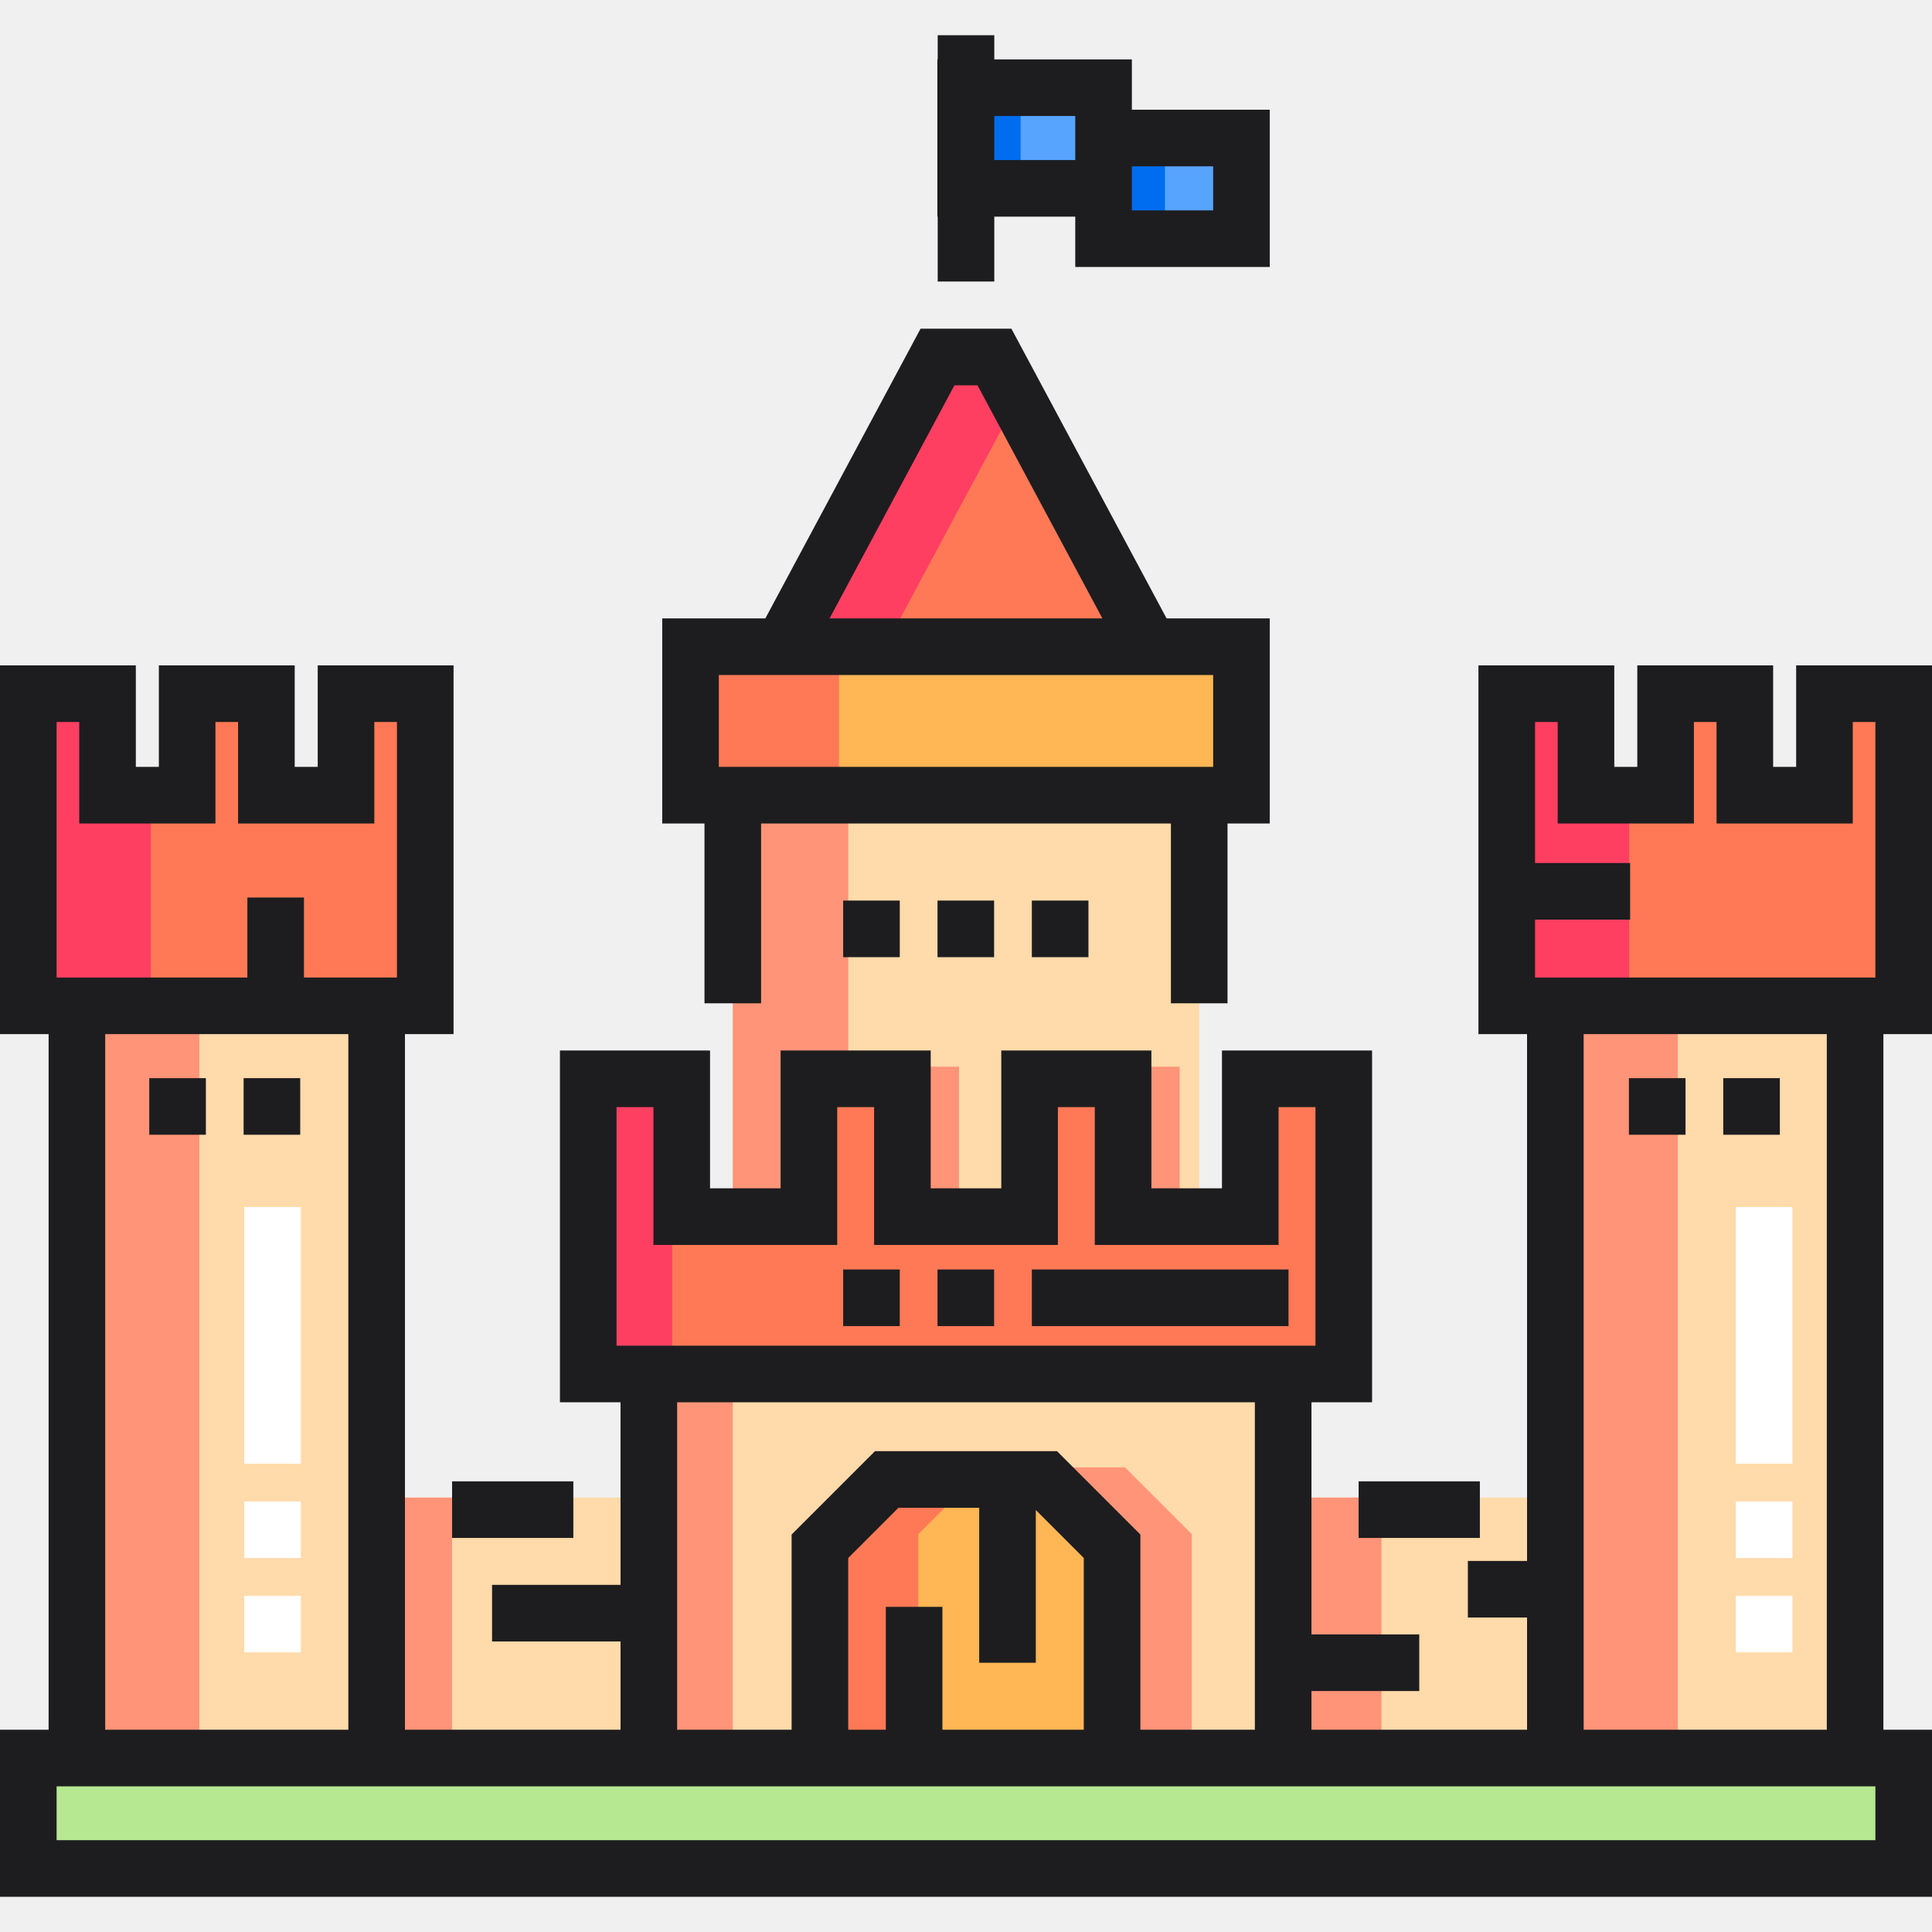
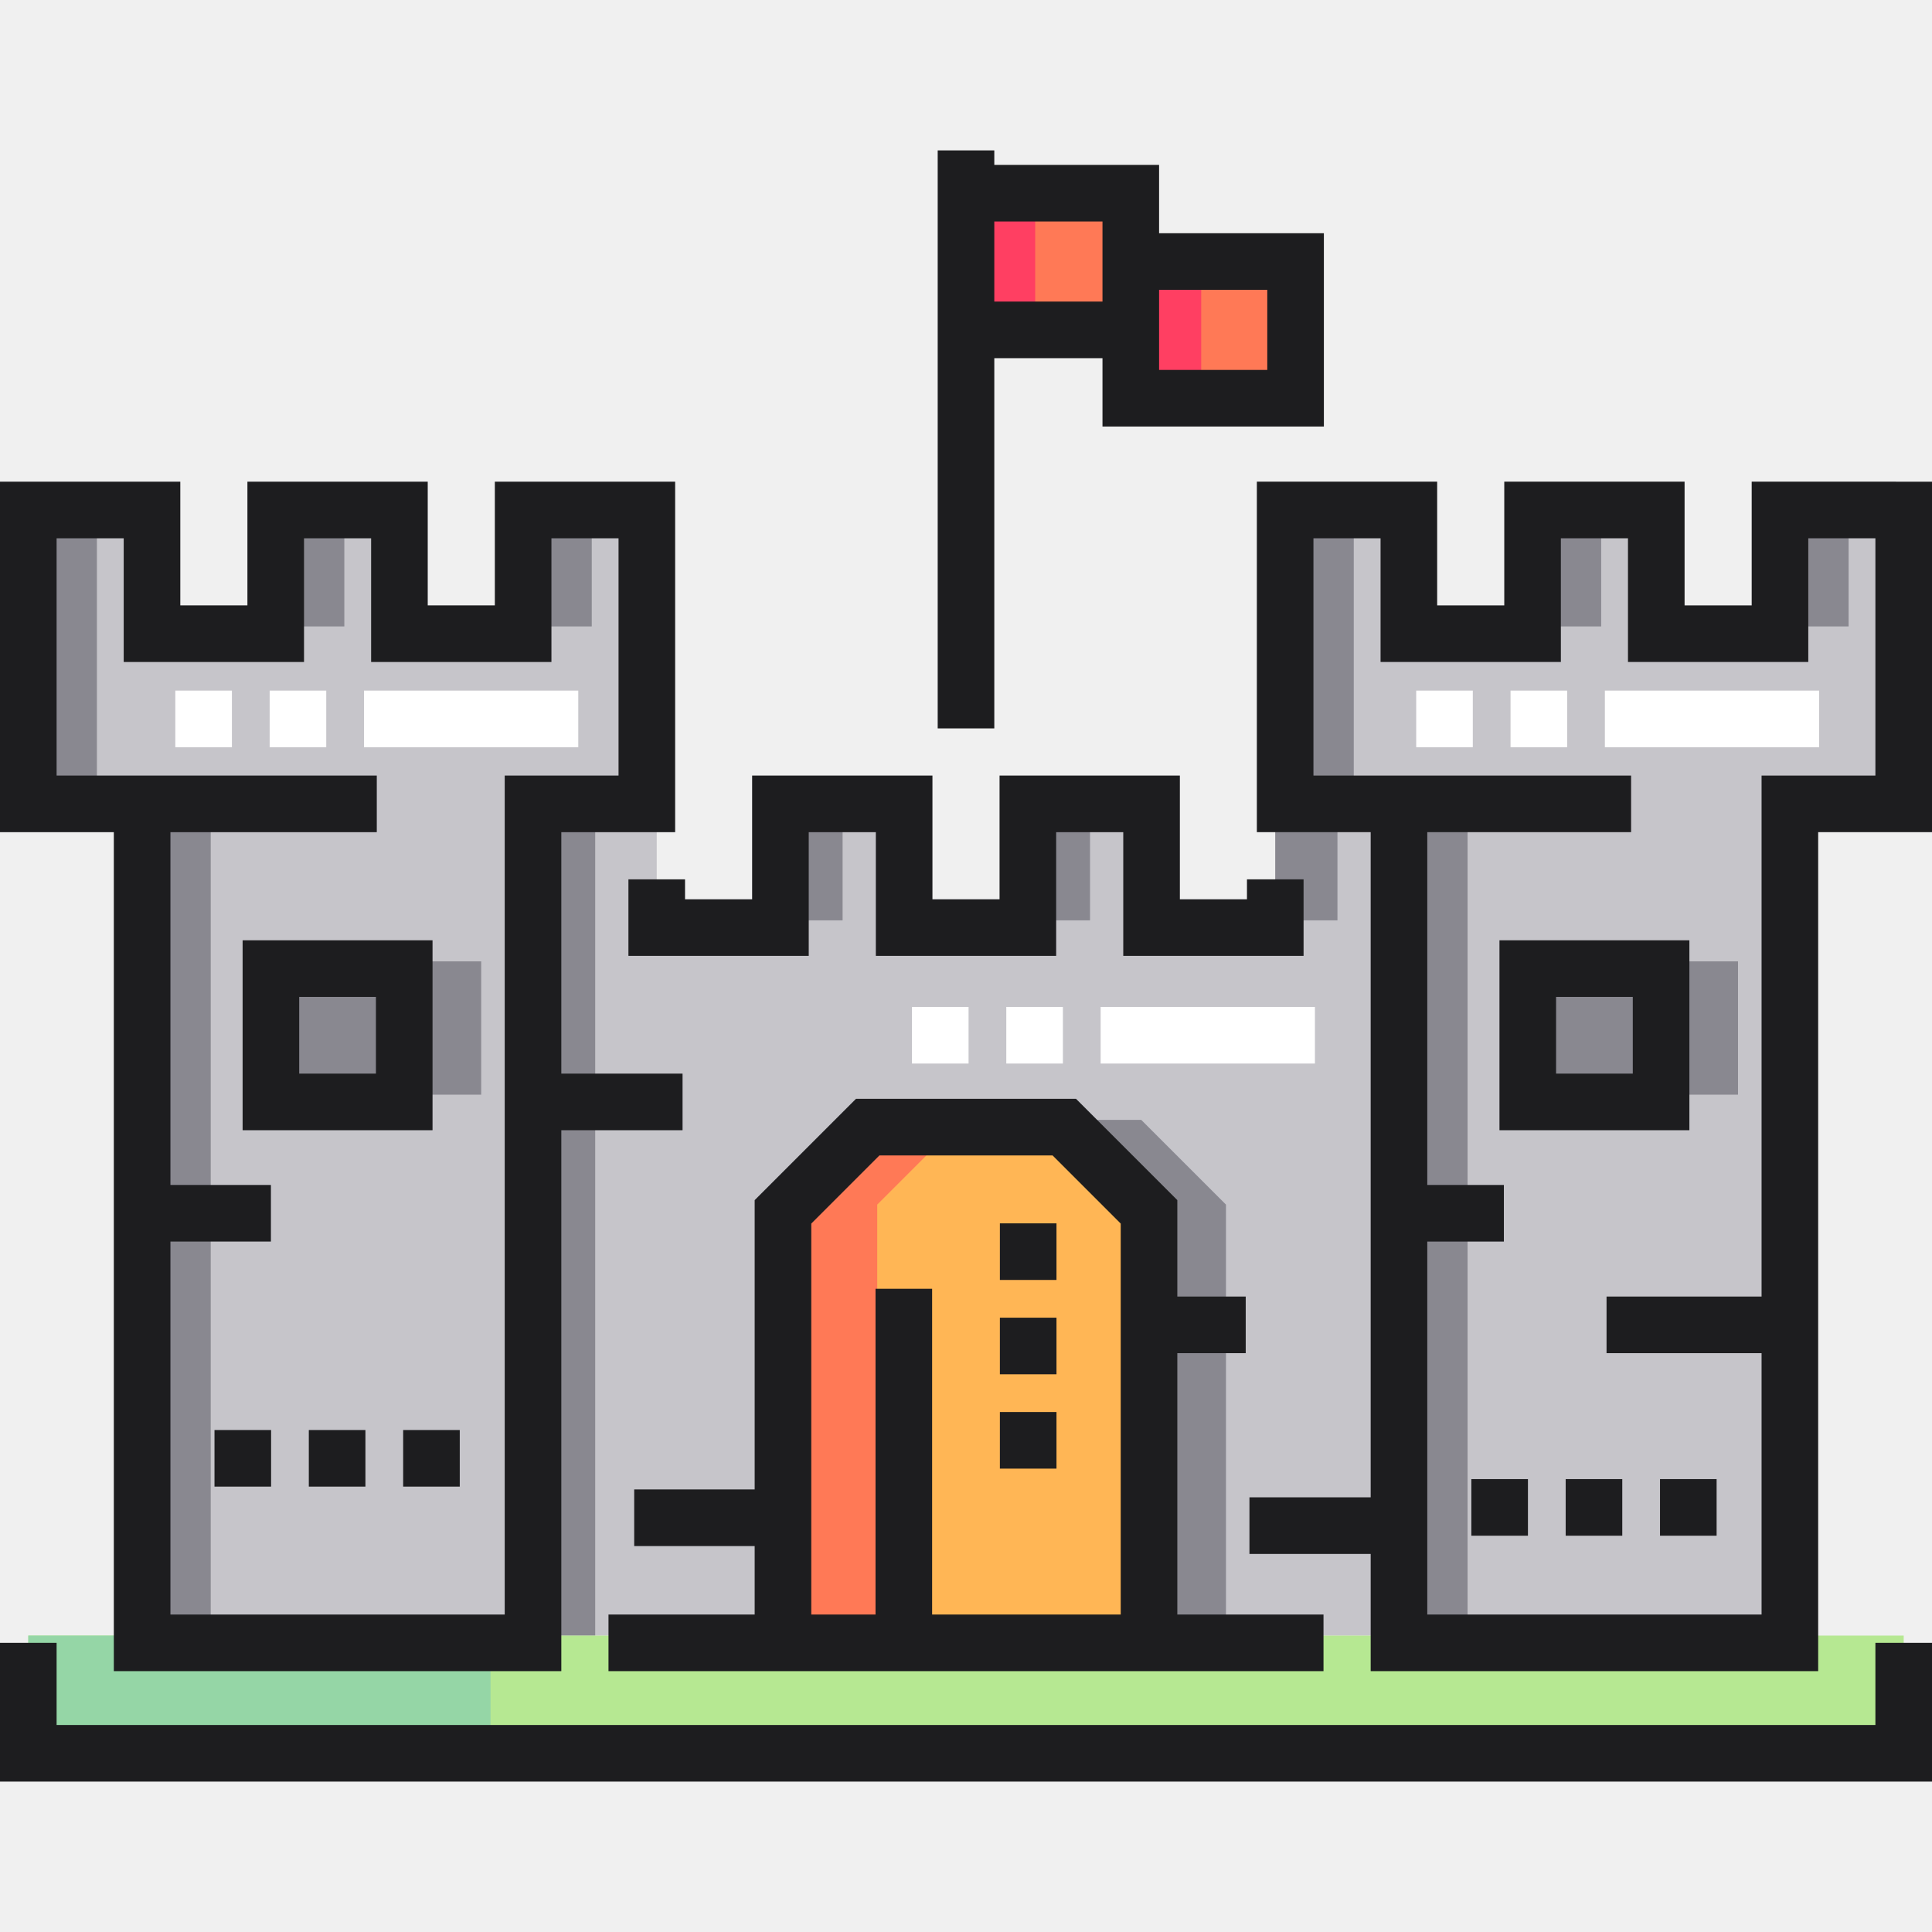
<svg xmlns="http://www.w3.org/2000/svg" version="1.1" id="Capa_1" x="0px" y="0px" viewBox="0 0 512 512" style="enable-background:new 0 0 512 512;" xml:space="preserve">
-   <polygon style="fill:#FFDAAA;" points="214.37,282.687 239.148,282.687 239.148,319.217 272.852,319.217 272.852,282.687   297.63,282.687 297.63,319.217 317.803,319.217 317.803,207.531 194.197,207.531 194.197,319.217 214.37,319.217 " />
-   <rect x="194.2" y="207.53" style="fill:#FF9478;" width="30.591" height="111.69" />
-   <rect x="171.95" y="360.91" style="fill:#FFDAAA;" width="168.1" height="101.78" />
-   <polygon style="fill:#FF9478;" points="315.836,462.692 238.412,462.692 238.412,406.574 256.114,388.871 298.133,388.871   315.836,406.574 " />
-   <polygon style="fill:#FFB655;" points="294.712,462.692 217.288,462.692 217.288,406.574 234.991,388.871 277.009,388.871   294.712,406.574 " />
-   <polygon style="fill:#FF7956;" points="261.057,388.871 234.991,388.871 217.288,406.574 217.288,462.692 243.354,462.692   243.354,406.574 " />
-   <rect x="183" y="168.18" style="fill:#FFB655;" width="146" height="39.35" />
+   <polygon style="fill:#C6C5CA;" points="337.96,211.116 337.96,243.9 305.176,243.9 305.176,211.116 272.392,211.116 272.392,243.9   239.608,243.9 239.608,211.116 206.824,211.116 206.824,243.9 174.04,243.9 174.04,211.116 141.256,211.116 141.256,433.451   370.744,433.451 370.744,211.116 " />
  <g>
-     <rect x="183" y="168.18" style="fill:#FF7956;" width="39.35" height="39.35" />
-     <polygon style="fill:#FF7956;" points="304.672,168.181 207.317,168.181 248.447,91.405 263.541,91.405  " />
-   </g>
-   <polygon style="fill:#FF3F62;" points="263.542,91.405 248.447,91.405 207.317,168.181 236.278,168.181 270.475,104.347 " />
-   <rect x="99.81" y="396.87" style="fill:#FFDAAA;" width="72.13" height="65.82" />
-   <rect x="99.81" y="396.87" style="fill:#FF9478;" width="20" height="65.82" />
-   <g>
-     <rect x="20.381" y="263.35" style="fill:#FFDAAA;" width="79.43" height="199.34" />
-     <rect x="340.05" y="396.87" style="fill:#FFDAAA;" width="72.13" height="65.82" />
-   </g>
-   <rect x="340.05" y="396.87" style="fill:#FF9478;" width="26.05" height="65.82" />
-   <rect x="412.19" y="263.35" style="fill:#FFDAAA;" width="79.43" height="199.34" />
-   <g>
-     <polygon style="fill:#FF7956;" points="91.697,180.628 91.697,207.531 70.598,207.531 70.598,180.628 49.598,180.628    49.598,207.531 28.5,207.531 28.5,180.628 7.5,180.628 7.5,263.351 112.697,263.351 112.697,180.628  " />
-     <polygon style="fill:#FF7956;" points="420.303,180.628 420.303,207.531 441.402,207.531 441.402,180.628 462.402,180.628    462.402,207.531 483.5,207.531 483.5,180.628 504.5,180.628 504.5,263.351 399.303,263.351 399.303,180.628  " />
+     <path style="fill:#898890;" d="M324.894,433.451h-97.008V319.236c8.768-8.768,13.684-13.684,22.453-22.453h52.102   c8.768,8.768,13.684,13.684,22.453,22.453V433.451z" />
+     <rect x="337.96" y="211.12" style="fill:#898890;" width="16.478" height="32.784" />
+     <rect x="272.39" y="211.12" style="fill:#898890;" width="16.478" height="32.784" />
+     <rect x="141.26" y="211.12" style="fill:#898890;" width="16.478" height="222.34" />
+     <rect x="206.82" y="211.12" style="fill:#898890;" width="16.478" height="32.784" />
  </g>
  <g>
-     <rect x="20.381" y="263.35" style="fill:#FF9478;" width="32.453" height="199.34" />
-     <rect x="412.19" y="263.35" style="fill:#FF9478;" width="32.453" height="199.34" />
+     <polygon style="fill:#C6C5CA;" points="138.636,133.233 138.636,166.017 105.852,166.017 105.852,133.233 73.068,133.233    73.068,166.017 40.284,166.017 40.284,133.233 7.5,133.233 7.5,211.116 37.665,211.116 37.665,433.451 141.256,433.451    141.256,211.116 171.42,211.116 171.42,133.233  " />
+     <polygon style="fill:#C6C5CA;" points="471.716,133.233 471.716,166.017 438.932,166.017 438.932,133.233 406.148,133.233    406.148,166.017 373.364,166.017 373.364,133.233 340.58,133.233 340.58,211.116 370.744,211.116 370.744,433.451 474.335,433.451    474.335,211.116 504.5,211.116 504.5,133.233  " />
  </g>
  <g>
-     <polygon style="fill:#FF3F62;" points="28.5,207.531 28.5,180.628 7.5,180.628 7.5,263.351 39.953,263.351 39.953,207.531  " />
-     <polygon style="fill:#FF3F62;" points="420.303,207.531 420.303,180.628 399.303,180.628 399.303,263.351 431.756,263.351    431.756,207.531  " />
+     <rect x="92.19" y="254.77" style="fill:#898890;" width="35.33" height="35.33" />
+     <rect x="425.26" y="254.77" style="fill:#898890;" width="35.33" height="35.33" />
+     <rect x="138.64" y="133.23" style="fill:#898890;" width="18.18" height="32.784" />
+     <rect x="471.72" y="133.23" style="fill:#898890;" width="18.18" height="32.784" />
+     <rect x="73.07" y="133.23" style="fill:#898890;" width="18.18" height="32.784" />
+     <rect x="406.15" y="133.23" style="fill:#898890;" width="18.18" height="32.784" />
+     <rect x="370.74" y="211.12" style="fill:#898890;" width="18.18" height="222.34" />
+     <rect x="340.58" y="133.23" style="fill:#898890;" width="18.18" height="77.883" />
+     <rect x="37.665" y="211.12" style="fill:#898890;" width="18.18" height="222.34" />
+     <rect x="7.5" y="133.23" style="fill:#898890;" width="18.18" height="77.883" />
+     <rect x="71.794" y="254.77" style="fill:#898890;" width="35.33" height="35.33" />
+     <rect x="404.87" y="254.77" style="fill:#898890;" width="35.33" height="35.33" />
  </g>
-   <rect x="255.91" y="20.04" style="fill:#57A4FF;" width="36.544" height="26.676" />
-   <rect x="255.91" y="20.04" style="fill:#006DF0;" width="14.564" height="26.676" />
-   <rect x="292.46" y="33.373" style="fill:#57A4FF;" width="36.544" height="26.676" />
-   <rect x="292.46" y="33.373" style="fill:#006DF0;" width="16.264" height="26.676" />
-   <polygon style="fill:#FF7956;" points="331.333,282.687 331.333,319.217 297.63,319.217 297.63,282.687 272.852,282.687   272.852,319.217 239.148,319.217 239.148,282.687 214.37,282.687 214.37,319.217 180.667,319.217 180.667,282.687 155.888,282.687   155.888,360.914 356.112,360.914 356.112,282.687 " />
-   <rect x="171.95" y="360.91" style="fill:#FF9478;" width="22.248" height="101.78" />
-   <rect x="155.89" y="282.69" style="fill:#FF3F62;" width="22.248" height="78.23" />
+   <path style="fill:#FFB655;" d="M304.504,433.451h-97.008V319.236c8.768-8.768,13.684-13.684,22.453-22.453h52.102  c8.768,8.768,13.684,13.684,22.453,22.453V433.451z" />
  <g>
-     <rect x="297.63" y="282.69" style="fill:#FF9478;" width="15" height="36.529" />
-     <rect x="239.15" y="282.69" style="fill:#FF9478;" width="15" height="36.529" />
+     <polygon style="fill:#FF7956;" points="254.926,296.784 229.949,296.784 207.496,319.236 207.496,433.451 232.474,433.451    232.474,319.236  " />
+     <polygon style="fill:#FF7956;" points="299.67,85.503 256,85.503 256,49.276 299.67,49.276 299.67,67.39  " />
  </g>
-   <rect x="7.5" y="462.69" style="fill:#B6E892;" width="497" height="29.27" />
+   <polygon style="fill:#FF3F62;" points="274.333,85.503 256,85.503 256,49.276 274.333,49.276 274.333,67.39 " />
+   <rect x="299.67" y="67.39" style="fill:#FF7956;" width="43.67" height="36.23" />
+   <rect x="299.67" y="67.39" style="fill:#FF3F62;" width="18.663" height="36.23" />
+   <rect x="7.5" y="433.45" style="fill:#B6E892;" width="497" height="29.27" />
+   <rect x="7.5" y="433.45" style="fill:#95D6A6;" width="122.5" height="29.27" />
  <g>
-     <rect x="460" y="319.89" style="fill:#FFFFFF;" width="15" height="68.01" />
-     <rect x="460" y="397.9" style="fill:#FFFFFF;" width="15" height="15" />
-     <rect x="460" y="422.9" style="fill:#FFFFFF;" width="15" height="15" />
-     <rect x="64.725" y="397.9" style="fill:#FFFFFF;" width="15" height="15" />
-     <rect x="64.725" y="422.9" style="fill:#FFFFFF;" width="15" height="15" />
-     <rect x="64.725" y="319.89" style="fill:#FFFFFF;" width="15" height="68.01" />
+     <rect x="96.46" y="183.02" style="fill:#FFFFFF;" width="56.789" height="15" />
+     <rect x="46.46" y="183.02" style="fill:#FFFFFF;" width="15" height="15" />
+     <rect x="71.46" y="183.02" style="fill:#FFFFFF;" width="15" height="15" />
+     <rect x="425.31" y="183.02" style="fill:#FFFFFF;" width="56.789" height="15" />
+     <rect x="400.31" y="183.02" style="fill:#FFFFFF;" width="15" height="15" />
+     <rect x="375.31" y="183.02" style="fill:#FFFFFF;" width="15" height="15" />
+     <rect x="241.68" y="266.85" style="fill:#FFFFFF;" width="15" height="15" />
+     <rect x="266.68" y="266.85" style="fill:#FFFFFF;" width="15" height="15" />
+     <rect x="291.68" y="266.85" style="fill:#FFFFFF;" width="56.789" height="15" />
  </g>
  <g>
-     <path style="fill:#1D1D1F;" d="M248.5,74.608h15V57.415h21.456v13.338H336.5V29.077h-36.544V15.739H263.5V9.332h-15v6.407h-0.089   v41.676h0.089V74.608z M321.5,44.077v11.676h-21.544V44.077H321.5z M284.956,30.739v11.676H263.5V30.739H284.956z" />
-     <rect x="119.81" y="392.57" style="fill:#1D1D1F;" width="32.13" height="15" />
-     <rect x="360.05" y="392.57" style="fill:#1D1D1F;" width="32.13" height="15" />
-     <rect x="273.45" y="336.43" style="fill:#1D1D1F;" width="68.02" height="15" />
-     <rect x="248.45" y="336.43" style="fill:#1D1D1F;" width="15" height="15" />
-     <rect x="223.45" y="336.43" style="fill:#1D1D1F;" width="15" height="15" />
-     <path style="fill:#1D1D1F;" d="M512,274.055v-97.723h-36v26.902h-6.098v-26.902h-36v26.902h-6.099v-26.902h-36v97.723h12.881   v139.61H389v15h15.685v29.73h-57.133v-10.25h28.566v-15h-28.566v-61.527h16.061v-93.227h-39.779v36.53H305.13v-36.53h-39.779v36.53   h-18.703v-36.53H206.87v36.53h-18.703v-36.53h-39.779v93.227h16.061v48.385H130.4v15h34.049v23.392h-57.133v-184.34h12.881v-97.723   h-36v26.902h-6.098v-26.902h-36v26.902H36v-26.902H0v97.723h12.881v184.34H0v44.273h512v-44.273h-12.881v-184.34H512z    M412.803,191.332v26.902h36.099v-26.902h6v26.902H491v-26.902h6v67.723h-90.197v-15.341H432v-15h-25.197v-37.382L412.803,191.332   L412.803,191.332z M163.388,356.618v-63.227h9.779v36.53h48.703v-36.53h9.779v36.53h48.703v-36.53h9.779v36.53h48.703v-36.53h9.779   v63.227H163.388z M179.449,371.618h153.103v86.777h-30.339v-51.724l-22.097-22.097h-48.231l-22.097,22.097v51.724h-30.339   L179.449,371.618L179.449,371.618z M234.75,425.832v32.563h-9.962v-45.511l13.31-13.31H259.5v41.07h15v-40.473l12.712,12.712   v45.511H249.75v-32.563h-15V425.832z M15,191.332h6v26.902h36.098v-26.902h6v26.902h36.098v-26.902h6v67.723H80.553v-21.204h-15   v21.204H15V191.332z M27.881,274.055h64.434v184.34H27.881V274.055z M497,487.668H15v-14.273h482V487.668z M484.119,458.395   h-64.434v-184.34h64.434V458.395z" />
-     <rect x="273.45" y="238.66" style="fill:#1D1D1F;" width="15" height="15" />
-     <rect x="248.45" y="238.66" style="fill:#1D1D1F;" width="15" height="15" />
-     <rect x="223.45" y="238.66" style="fill:#1D1D1F;" width="15" height="15" />
-     <rect x="39.557" y="285.72" style="fill:#1D1D1F;" width="15" height="15" />
-     <rect x="64.56" y="285.72" style="fill:#1D1D1F;" width="15" height="15" />
-     <rect x="456.68" y="285.72" style="fill:#1D1D1F;" width="15" height="15" />
-     <rect x="431.68" y="285.72" style="fill:#1D1D1F;" width="15" height="15" />
-     <path style="fill:#1D1D1F;" d="M186.696,265.891h15v-47.656h108.607v47.656h15v-47.656H336.5v-54.35h-27.338l-41.13-76.776h-24.076   l-41.13,76.776H175.5v54.35h11.196V265.891z M252.938,102.108h6.113l33.094,61.776h-72.301L252.938,102.108z M190.5,178.885h131   v24.35h-131V178.885z" />
+     <rect x="414.92" y="391.98" style="fill:#1D1D1F;" width="15" height="15" />
+     <rect x="389.92" y="391.98" style="fill:#1D1D1F;" width="15" height="15" />
+     <rect x="439.92" y="391.98" style="fill:#1D1D1F;" width="15" height="15" />
+     <rect x="56.843" y="378.97" style="fill:#1D1D1F;" width="15" height="15" />
+     <rect x="81.84" y="378.97" style="fill:#1D1D1F;" width="15" height="15" />
+     <rect x="106.84" y="378.97" style="fill:#1D1D1F;" width="15" height="15" />
+     <path style="fill:#1D1D1F;" d="M30.165,442.87h118.591V299.519h32.128v-15h-32.128v-63.984h30.165v-92.883h-47.784v32.784h-17.784   v-32.784H65.568v32.784H47.784v-32.784H0v92.883h30.165V442.87z M15,205.535v-62.883h17.784v32.784h47.784v-32.784h17.784v32.784   h47.784v-32.784h17.784v62.883h-30.165V427.87h-88.59v-98.843h26.63v-15h-26.63v-93.492h54.688v-15L15,205.535L15,205.535z" />
+     <path style="fill:#1D1D1F;" d="M464.216,127.651v32.784h-17.784v-32.784h-47.784v32.784h-17.784v-32.784H333.08v92.883h30.165   v176.273h-32.128v15h32.128v31.062h118.591V220.535H512v-92.883L464.216,127.651L464.216,127.651z M497,205.535h-30.165V343.6   h-41.084v15h41.084v69.27h-88.591v-98.843h20.299v-15h-20.299v-93.492h54.013v-15h-84.178v-62.883h17.784v32.784h47.784v-32.784   h17.784v32.784h47.784v-32.784H497V205.535z" />
+     <path style="fill:#1D1D1F;" d="M114.626,249.187H64.294v50.332h50.332V249.187z M99.626,284.519H79.294v-20.332h20.332V284.519z" />
+     <path style="fill:#1D1D1F;" d="M397.374,299.519h50.331v-50.332h-50.331V299.519z M412.374,264.187h20.331v20.332h-20.331V264.187z   " />
+     <path style="fill:#1D1D1F;" d="M330.13,358.6v-15h-18.126v-25.552l-26.847-26.846h-58.315l-26.846,26.846v76.674h-31.927v15h31.927   v18.147h-38.74v15h189.488v-15h-38.74V358.6H330.13z M247.023,427.87v-86.334h-15v86.334h-17.027V324.261l18.059-18.059h45.889   l18.06,18.059V427.87H247.023z" />
+     <rect x="264.98" y="374.2" style="fill:#1D1D1F;" width="15" height="15" />
+     <rect x="264.98" y="324.2" style="fill:#1D1D1F;" width="15" height="15" />
+     <rect x="264.98" y="349.2" style="fill:#1D1D1F;" width="15" height="15" />
+     <path style="fill:#1D1D1F;" d="M263.5,94.921h28.67v18.114h58.67V61.808h-43.67V43.694H263.5v-3.837h-15v153.177h15V94.921z    M335.84,76.808v21.227h-28.67V76.808H335.84z M292.17,58.694v21.227H263.5V58.694H292.17z" />
+     <polygon style="fill:#1D1D1F;" points="497,457.143 15,457.143 15,435.37 0,435.37 0,472.143 512,472.143 512,435.37 497,435.37     " />
+     <polygon style="fill:#1D1D1F;" points="166.54,233.035 166.54,253.318 214.324,253.318 214.324,220.535 232.108,220.535    232.108,253.318 279.892,253.318 279.892,220.535 297.676,220.535 297.676,253.318 345.46,253.318 345.46,233.035 330.46,233.035    330.46,238.318 312.676,238.318 312.676,205.535 264.892,205.535 264.892,238.318 247.108,238.318 247.108,205.535    199.324,205.535 199.324,238.318 181.54,238.318 181.54,233.035  " />
  </g>
  <g>
</g>
  <g>
</g>
  <g>
</g>
  <g>
</g>
  <g>
</g>
  <g>
</g>
  <g>
</g>
  <g>
</g>
  <g>
</g>
  <g>
</g>
  <g>
</g>
  <g>
</g>
  <g>
</g>
  <g>
</g>
  <g>
</g>
</svg>
